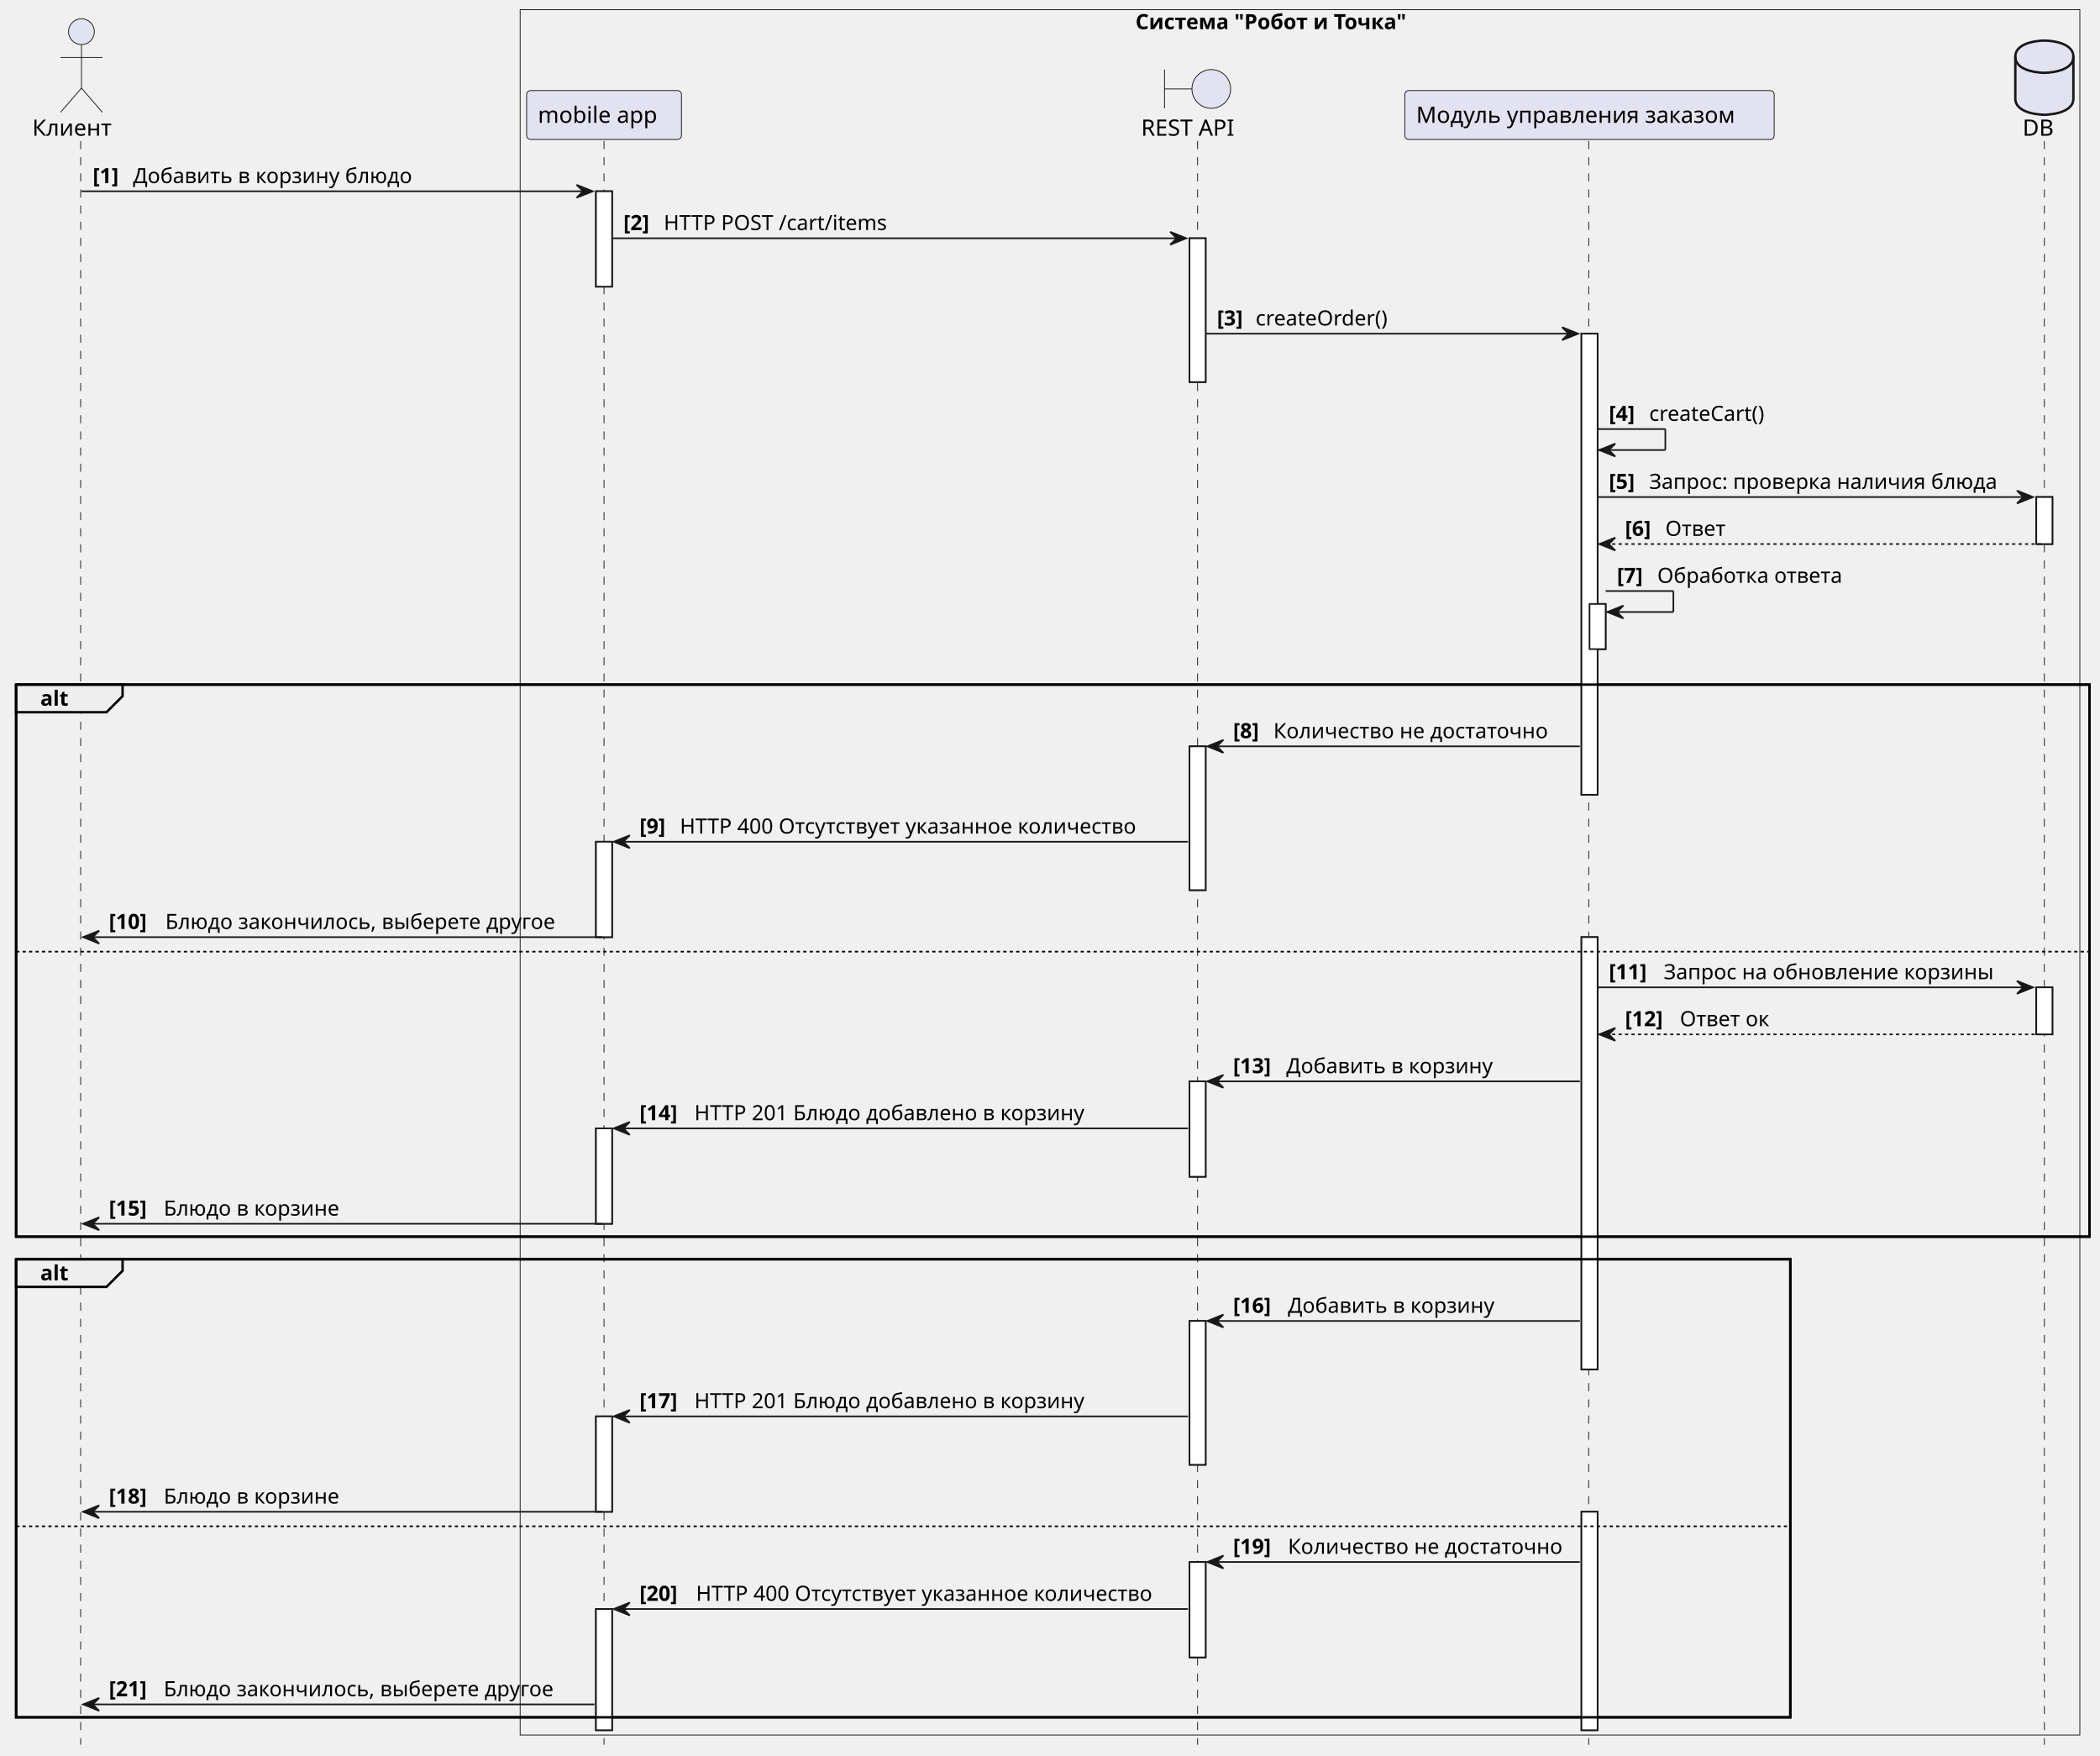
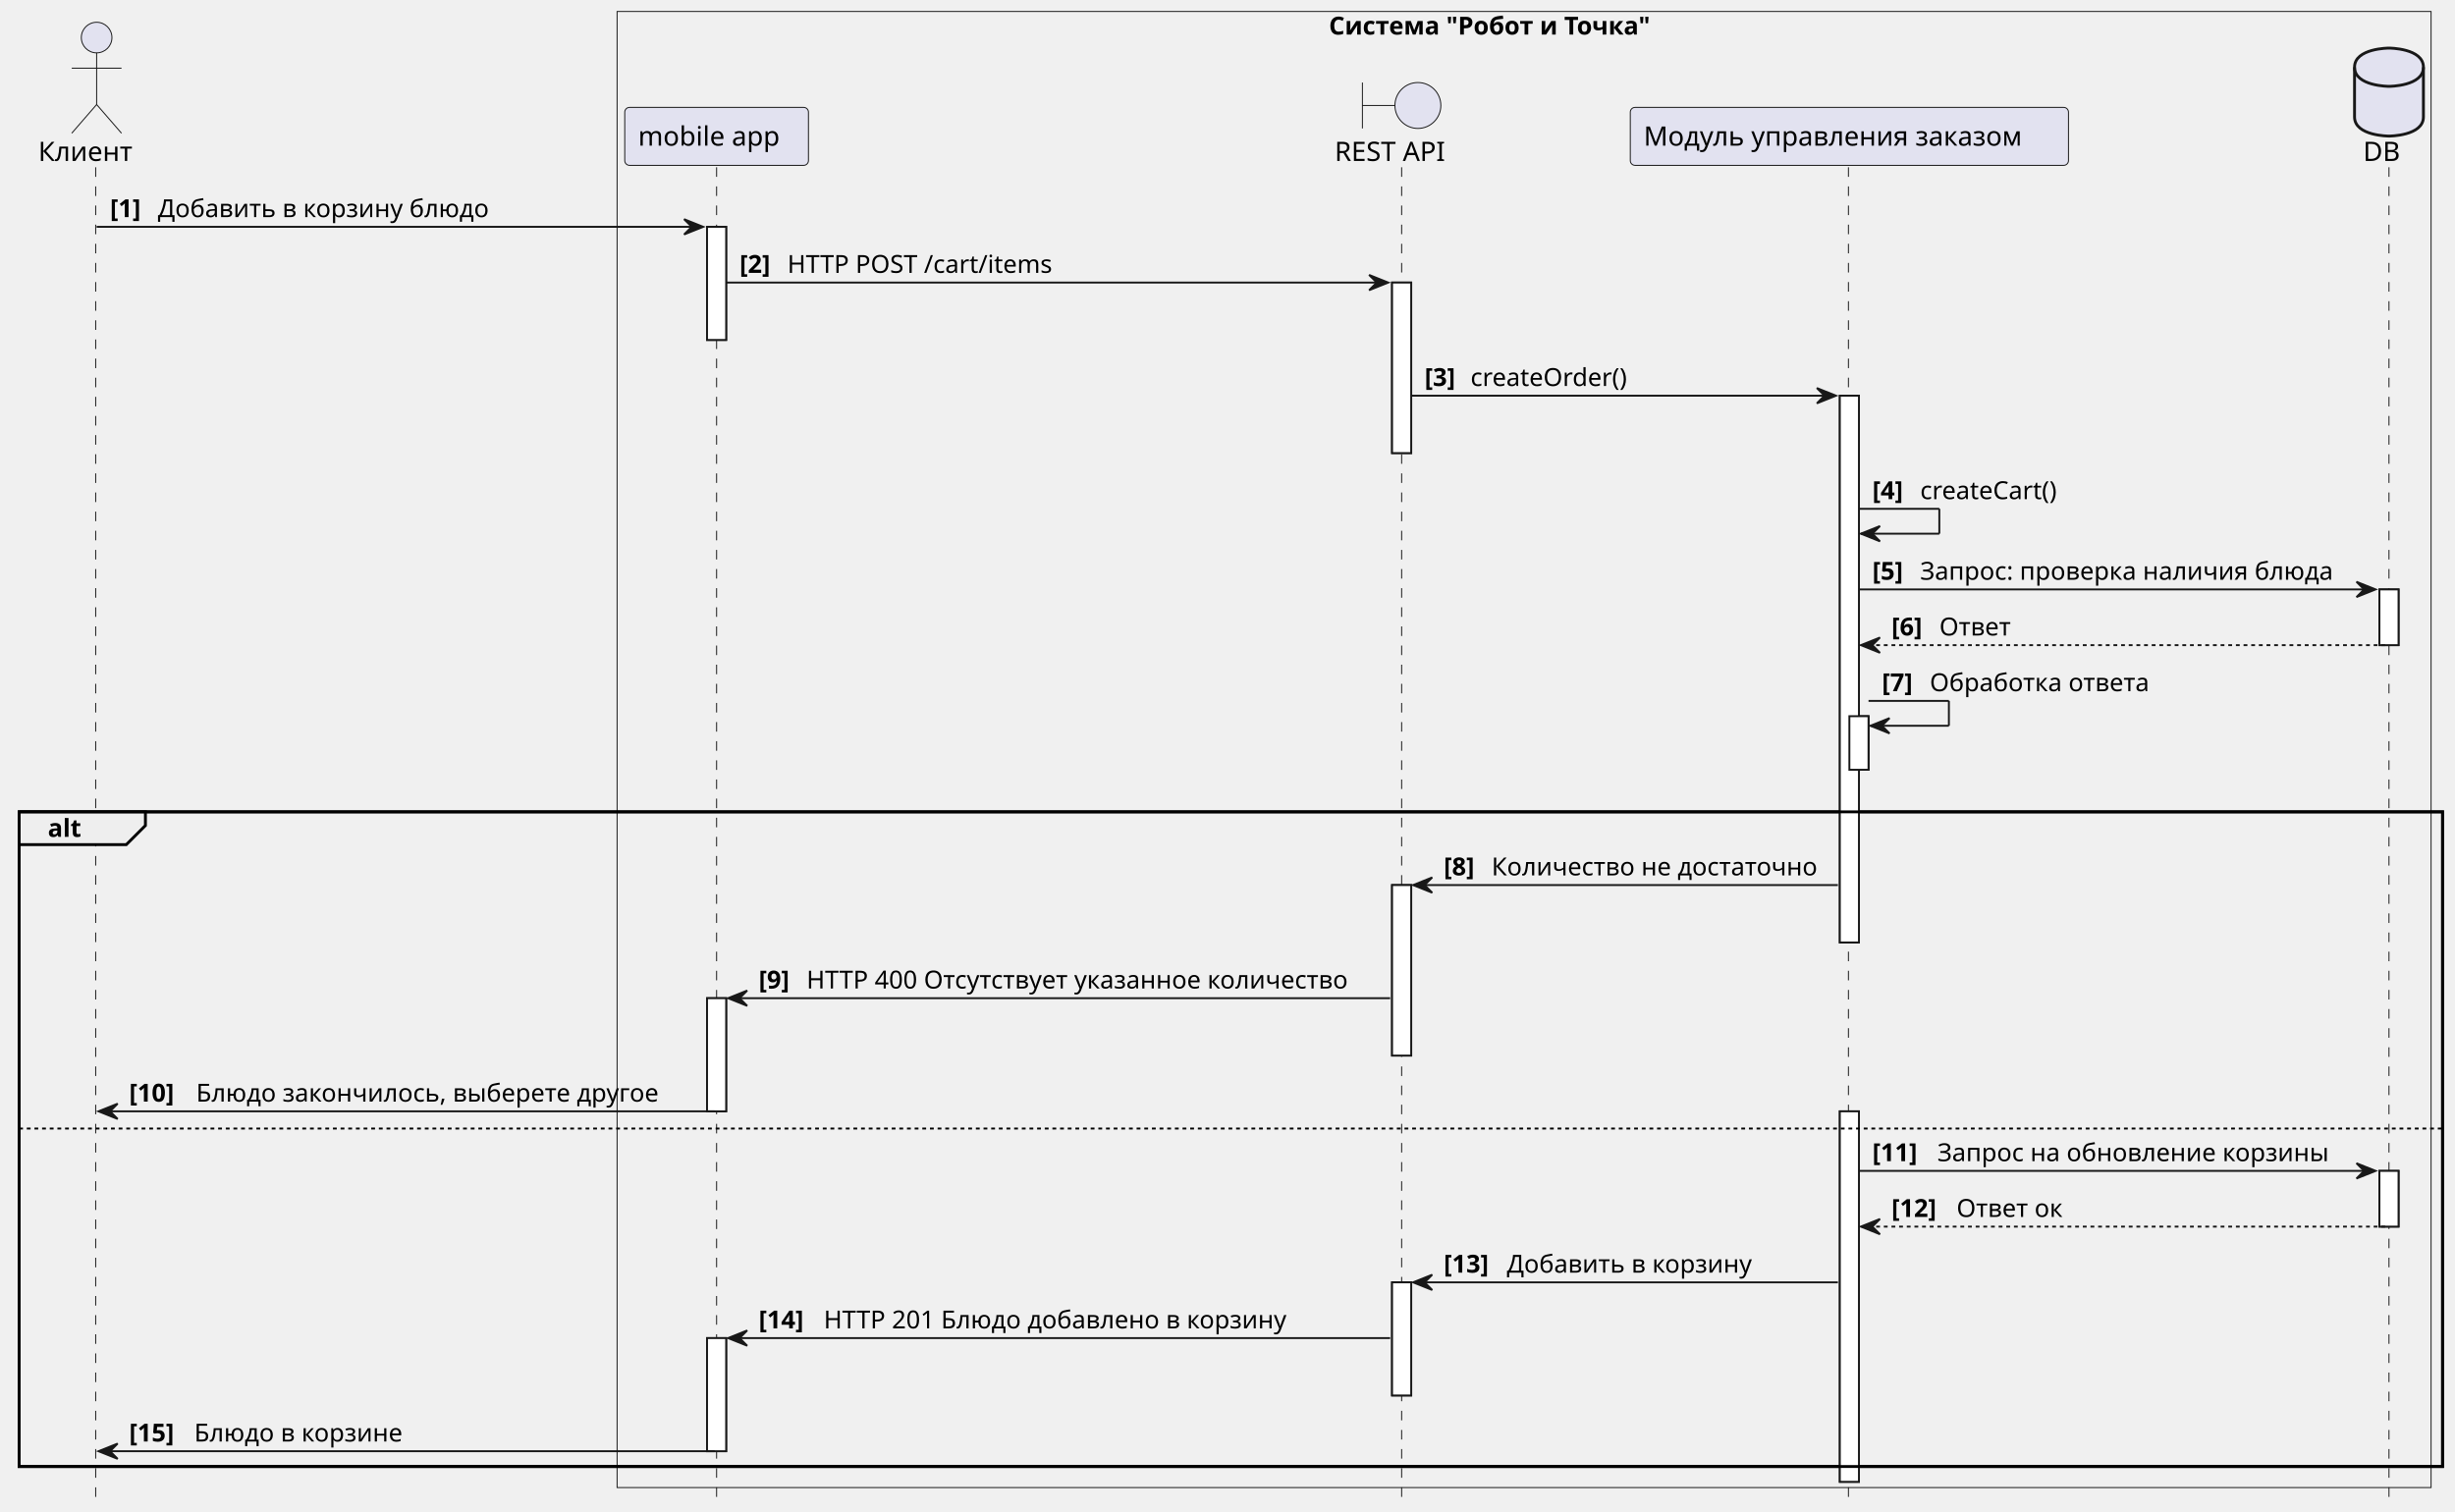
- <svg xmlns="http://www.w3.org/2000/svg" contentStyleType="text/css" height="1088px" preserveAspectRatio="none" style="width:1302px;height:1088px;background:#FFFFFF;" version="1.1" viewBox="0 0 1302 1088" width="1302px" zoomAndPan="magnify">
+ <svg xmlns="http://www.w3.org/2000/svg" contentStyleType="text/css" height="790px" preserveAspectRatio="none" style="width:1283px;height:790px;background:#FFFFFF;" version="1.1" viewBox="0 0 1283 790" width="1283px" zoomAndPan="magnify">
  <defs />
  <g>
-     <rect fill="none" height="1069.484" style="stroke:#181818;stroke-width:0.5;" width="967" x="322.5" y="6" />
-     <text fill="#000000" font-family="sans-serif" font-size="13" font-weight="bold" lengthAdjust="spacing" textLength="199" x="704" y="18.067">Система "Робот и Точка"</text>
+     <rect fill="none" height="771.555" style="stroke:#181818;stroke-width:0.5;" width="948" x="322.5" y="6" />
+     <text fill="#000000" font-family="sans-serif" font-size="13" font-weight="bold" lengthAdjust="spacing" textLength="199" x="694.5" y="18.067">Система "Робот и Точка"</text>
    <rect fill="#FFFFFF" height="59.133" style="stroke:#181818;stroke-width:1.0;" width="10" x="369.5" y="118.562" />
    <rect fill="#FFFFFF" height="59.133" style="stroke:#181818;stroke-width:1.0;" width="10" x="369.5" y="521.758" />
    <rect fill="#FFFFFF" height="59.133" style="stroke:#181818;stroke-width:1.0;" width="10" x="369.5" y="699.422" />
-     <rect fill="#FFFFFF" height="59.133" style="stroke:#181818;stroke-width:1.0;" width="10" x="369.5" y="877.953" />
-     <rect fill="#FFFFFF" height="75.133" style="stroke:#181818;stroke-width:1.0;" width="10" x="369.5" y="997.352" />
-     <rect fill="#FFFFFF" height="89.133" style="stroke:#181818;stroke-width:1.0;" width="10" x="737.5" y="147.695" />
-     <rect fill="#FFFFFF" height="89.133" style="stroke:#181818;stroke-width:1.0;" width="10" x="737.5" y="462.625" />
-     <rect fill="#FFFFFF" height="59.133" style="stroke:#181818;stroke-width:1.0;" width="10" x="737.5" y="670.289" />
-     <rect fill="#FFFFFF" height="89.133" style="stroke:#181818;stroke-width:1.0;" width="10" x="737.5" y="818.82" />
-     <rect fill="#FFFFFF" height="59.133" style="stroke:#181818;stroke-width:1.0;" width="10" x="737.5" y="968.219" />
-     <rect fill="#FFFFFF" height="285.797" style="stroke:#181818;stroke-width:1.0;" width="10" x="980.5" y="206.828" />
-     <rect fill="#FFFFFF" height="28" style="stroke:#181818;stroke-width:1.0;" width="10" x="985.5" y="374.359" />
-     <rect fill="#FFFFFF" height="267.93" style="stroke:#181818;stroke-width:1.0;" width="10" x="980.5" y="580.891" />
-     <rect fill="#FFFFFF" height="135.398" style="stroke:#181818;stroke-width:1.0;" width="10" x="980.5" y="937.086" />
-     <rect fill="#FFFFFF" height="29.133" style="stroke:#181818;stroke-width:1.0;" width="10" x="1262.5" y="308.094" />
-     <rect fill="#FFFFFF" height="29.133" style="stroke:#181818;stroke-width:1.0;" width="10" x="1262.5" y="612.023" />
-     <rect fill="none" height="342.195" style="stroke:#000000;stroke-width:1.5;" width="1285.5" x="10" y="424.359" />
-     <rect fill="none" height="283.93" style="stroke:#000000;stroke-width:1.5;" width="1100" x="10" y="780.555" />
-     <line style="stroke:#181818;stroke-width:0.5;stroke-dasharray:5.0,5.0;" x1="50" x2="50" y1="87.43" y2="1081.484" />
-     <line style="stroke:#181818;stroke-width:0.5;stroke-dasharray:5.0,5.0;" x1="374.5" x2="374.5" y1="87.43" y2="1081.484" />
-     <line style="stroke:#181818;stroke-width:0.5;stroke-dasharray:5.0,5.0;" x1="742.5" x2="742.5" y1="87.43" y2="1081.484" />
-     <line style="stroke:#181818;stroke-width:0.5;stroke-dasharray:5.0,5.0;" x1="985" x2="985" y1="87.43" y2="1081.484" />
-     <line style="stroke:#181818;stroke-width:0.5;stroke-dasharray:5.0,5.0;" x1="1267.5" x2="1267.5" y1="87.43" y2="1081.484" />
+     <rect fill="#FFFFFF" height="89.133" style="stroke:#181818;stroke-width:1.0;" width="10" x="727.5" y="147.695" />
+     <rect fill="#FFFFFF" height="89.133" style="stroke:#181818;stroke-width:1.0;" width="10" x="727.5" y="462.625" />
+     <rect fill="#FFFFFF" height="59.133" style="stroke:#181818;stroke-width:1.0;" width="10" x="727.5" y="670.289" />
+     <rect fill="#FFFFFF" height="285.797" style="stroke:#181818;stroke-width:1.0;" width="10" x="961.5" y="206.828" />
+     <rect fill="#FFFFFF" height="28" style="stroke:#181818;stroke-width:1.0;" width="10" x="966.5" y="374.359" />
+     <rect fill="#FFFFFF" height="193.664" style="stroke:#181818;stroke-width:1.0;" width="10" x="961.5" y="580.891" />
+     <rect fill="#FFFFFF" height="29.133" style="stroke:#181818;stroke-width:1.0;" width="10" x="1243.5" y="308.094" />
+     <rect fill="#FFFFFF" height="29.133" style="stroke:#181818;stroke-width:1.0;" width="10" x="1243.5" y="612.023" />
+     <rect fill="none" height="342.195" style="stroke:#000000;stroke-width:1.5;" width="1266.5" x="10" y="424.359" />
+     <line style="stroke:#181818;stroke-width:0.5;stroke-dasharray:5.0,5.0;" x1="50" x2="50" y1="87.43" y2="783.555" />
+     <line style="stroke:#181818;stroke-width:0.5;stroke-dasharray:5.0,5.0;" x1="374.5" x2="374.5" y1="87.43" y2="783.555" />
+     <line style="stroke:#181818;stroke-width:0.5;stroke-dasharray:5.0,5.0;" x1="732.5" x2="732.5" y1="87.43" y2="783.555" />
+     <line style="stroke:#181818;stroke-width:0.5;stroke-dasharray:5.0,5.0;" x1="966" x2="966" y1="87.43" y2="783.555" />
+     <line style="stroke:#181818;stroke-width:0.5;stroke-dasharray:5.0,5.0;" x1="1248.5" x2="1248.5" y1="87.43" y2="783.555" />
    <text fill="#000000" font-family="sans-serif" font-size="14" lengthAdjust="spacing" textLength="55" x="20" y="84.128">Клиент</text>
    <ellipse cx="50.5" cy="19.633" fill="#E2E2F0" rx="8" ry="8" style="stroke:#181818;stroke-width:0.5;" />
    <path d="M50.5,27.633 L50.5,54.633 M37.5,35.633 L63.5,35.633 M50.5,54.633 L37.5,69.633 M50.5,54.633 L63.5,69.633 " fill="none" style="stroke:#181818;stroke-width:0.5;" />
    <rect fill="#E2E2F0" height="30.297" rx="2.5" ry="2.5" style="stroke:#181818;stroke-width:0.5;" width="96" x="326.5" y="56.133" />
    <text fill="#000000" font-family="sans-serif" font-size="14" lengthAdjust="spacing" textLength="82" x="333.5" y="76.128">mobile app</text>
-     <text fill="#000000" font-family="sans-serif" font-size="14" lengthAdjust="spacing" textLength="64" x="707.5" y="84.128">REST API</text>
-     <path d="M722,43.133 L722,67.133 M722,55.133 L739,55.133 " fill="none" style="stroke:#181818;stroke-width:0.5;" />
-     <ellipse cx="751" cy="55.133" fill="#E2E2F0" rx="12" ry="12" style="stroke:#181818;stroke-width:0.5;" />
-     <rect fill="#E2E2F0" height="30.297" rx="2.5" ry="2.5" style="stroke:#181818;stroke-width:0.5;" width="229" x="871" y="56.133" />
-     <text fill="#000000" font-family="sans-serif" font-size="14" lengthAdjust="spacing" textLength="215" x="878" y="76.128">Модуль управления заказом</text>
-     <text fill="#000000" font-family="sans-serif" font-size="14" lengthAdjust="spacing" textLength="21" x="1254" y="84.128">DB</text>
-     <path d="M1249.5,35.133 C1249.5,25.133 1267.5,25.133 1267.5,25.133 C1267.5,25.133 1285.5,25.133 1285.5,35.133 L1285.5,61.133 C1285.5,71.133 1267.5,71.133 1267.5,71.133 C1267.5,71.133 1249.5,71.133 1249.5,61.133 L1249.5,35.133 " fill="#E2E2F0" style="stroke:#181818;stroke-width:1.5;" />
-     <path d="M1249.5,35.133 C1249.5,45.133 1267.5,45.133 1267.5,45.133 C1267.5,45.133 1285.5,45.133 1285.5,35.133 " fill="none" style="stroke:#181818;stroke-width:1.5;" />
+     <text fill="#000000" font-family="sans-serif" font-size="14" lengthAdjust="spacing" textLength="64" x="697.5" y="84.128">REST API</text>
+     <path d="M712,43.133 L712,67.133 M712,55.133 L729,55.133 " fill="none" style="stroke:#181818;stroke-width:0.5;" />
+     <ellipse cx="741" cy="55.133" fill="#E2E2F0" rx="12" ry="12" style="stroke:#181818;stroke-width:0.5;" />
+     <rect fill="#E2E2F0" height="30.297" rx="2.5" ry="2.5" style="stroke:#181818;stroke-width:0.5;" width="229" x="852" y="56.133" />
+     <text fill="#000000" font-family="sans-serif" font-size="14" lengthAdjust="spacing" textLength="215" x="859" y="76.128">Модуль управления заказом</text>
+     <text fill="#000000" font-family="sans-serif" font-size="14" lengthAdjust="spacing" textLength="21" x="1235" y="84.128">DB</text>
+     <path d="M1230.5,35.133 C1230.5,25.133 1248.5,25.133 1248.5,25.133 C1248.5,25.133 1266.5,25.133 1266.5,35.133 L1266.5,61.133 C1266.5,71.133 1248.5,71.133 1248.5,71.133 C1248.5,71.133 1230.5,71.133 1230.5,61.133 L1230.5,35.133 " fill="#E2E2F0" style="stroke:#181818;stroke-width:1.5;" />
+     <path d="M1230.5,35.133 C1230.5,45.133 1248.5,45.133 1248.5,45.133 C1248.5,45.133 1266.5,45.133 1266.5,35.133 " fill="none" style="stroke:#181818;stroke-width:1.5;" />
    <rect fill="#FFFFFF" height="59.133" style="stroke:#181818;stroke-width:1.0;" width="10" x="369.5" y="118.562" />
    <rect fill="#FFFFFF" height="59.133" style="stroke:#181818;stroke-width:1.0;" width="10" x="369.5" y="521.758" />
    <rect fill="#FFFFFF" height="59.133" style="stroke:#181818;stroke-width:1.0;" width="10" x="369.5" y="699.422" />
-     <rect fill="#FFFFFF" height="59.133" style="stroke:#181818;stroke-width:1.0;" width="10" x="369.5" y="877.953" />
-     <rect fill="#FFFFFF" height="75.133" style="stroke:#181818;stroke-width:1.0;" width="10" x="369.5" y="997.352" />
-     <rect fill="#FFFFFF" height="89.133" style="stroke:#181818;stroke-width:1.0;" width="10" x="737.5" y="147.695" />
-     <rect fill="#FFFFFF" height="89.133" style="stroke:#181818;stroke-width:1.0;" width="10" x="737.5" y="462.625" />
-     <rect fill="#FFFFFF" height="59.133" style="stroke:#181818;stroke-width:1.0;" width="10" x="737.5" y="670.289" />
-     <rect fill="#FFFFFF" height="89.133" style="stroke:#181818;stroke-width:1.0;" width="10" x="737.5" y="818.82" />
-     <rect fill="#FFFFFF" height="59.133" style="stroke:#181818;stroke-width:1.0;" width="10" x="737.5" y="968.219" />
-     <rect fill="#FFFFFF" height="285.797" style="stroke:#181818;stroke-width:1.0;" width="10" x="980.5" y="206.828" />
-     <rect fill="#FFFFFF" height="28" style="stroke:#181818;stroke-width:1.0;" width="10" x="985.5" y="374.359" />
-     <rect fill="#FFFFFF" height="267.93" style="stroke:#181818;stroke-width:1.0;" width="10" x="980.5" y="580.891" />
-     <rect fill="#FFFFFF" height="135.398" style="stroke:#181818;stroke-width:1.0;" width="10" x="980.5" y="937.086" />
-     <rect fill="#FFFFFF" height="29.133" style="stroke:#181818;stroke-width:1.0;" width="10" x="1262.5" y="308.094" />
-     <rect fill="#FFFFFF" height="29.133" style="stroke:#181818;stroke-width:1.0;" width="10" x="1262.5" y="612.023" />
+     <rect fill="#FFFFFF" height="89.133" style="stroke:#181818;stroke-width:1.0;" width="10" x="727.5" y="147.695" />
+     <rect fill="#FFFFFF" height="89.133" style="stroke:#181818;stroke-width:1.0;" width="10" x="727.5" y="462.625" />
+     <rect fill="#FFFFFF" height="59.133" style="stroke:#181818;stroke-width:1.0;" width="10" x="727.5" y="670.289" />
+     <rect fill="#FFFFFF" height="285.797" style="stroke:#181818;stroke-width:1.0;" width="10" x="961.5" y="206.828" />
+     <rect fill="#FFFFFF" height="28" style="stroke:#181818;stroke-width:1.0;" width="10" x="966.5" y="374.359" />
+     <rect fill="#FFFFFF" height="193.664" style="stroke:#181818;stroke-width:1.0;" width="10" x="961.5" y="580.891" />
+     <rect fill="#FFFFFF" height="29.133" style="stroke:#181818;stroke-width:1.0;" width="10" x="1243.5" y="308.094" />
+     <rect fill="#FFFFFF" height="29.133" style="stroke:#181818;stroke-width:1.0;" width="10" x="1243.5" y="612.023" />
    <polygon fill="#181818" points="357.5,114.562,367.5,118.562,357.5,122.562,361.5,118.562" style="stroke:#181818;stroke-width:1.0;" />
    <line style="stroke:#181818;stroke-width:1.0;" x1="50.5" x2="363.5" y1="118.562" y2="118.562" />
    <text fill="#000000" font-family="sans-serif" font-size="13" font-weight="bold" lengthAdjust="spacing" textLength="21" x="57.5" y="113.497">[1]</text>
    <text fill="#000000" font-family="sans-serif" font-size="13" lengthAdjust="spacing" textLength="184" x="82.5" y="113.497">Добавить в корзину блюдо</text>
-     <polygon fill="#181818" points="725.5,143.695,735.5,147.695,725.5,151.695,729.5,147.695" style="stroke:#181818;stroke-width:1.0;" />
-     <line style="stroke:#181818;stroke-width:1.0;" x1="379.5" x2="731.5" y1="147.695" y2="147.695" />
+     <polygon fill="#181818" points="715.5,143.695,725.5,147.695,715.5,151.695,719.5,147.695" style="stroke:#181818;stroke-width:1.0;" />
+     <line style="stroke:#181818;stroke-width:1.0;" x1="379.5" x2="721.5" y1="147.695" y2="147.695" />
    <text fill="#000000" font-family="sans-serif" font-size="13" font-weight="bold" lengthAdjust="spacing" textLength="21" x="386.5" y="142.629">[2]</text>
    <text fill="#000000" font-family="sans-serif" font-size="13" lengthAdjust="spacing" textLength="144" x="411.5" y="142.629">HTTP POST /cart/items</text>
-     <polygon fill="#181818" points="968.5,202.828,978.5,206.828,968.5,210.828,972.5,206.828" style="stroke:#181818;stroke-width:1.0;" />
-     <line style="stroke:#181818;stroke-width:1.0;" x1="747.5" x2="974.5" y1="206.828" y2="206.828" />
-     <text fill="#000000" font-family="sans-serif" font-size="13" font-weight="bold" lengthAdjust="spacing" textLength="20" x="754.5" y="201.762">[3]</text>
-     <text fill="#000000" font-family="sans-serif" font-size="13" lengthAdjust="spacing" textLength="87" x="778.5" y="201.762">createOrder()</text>
-     <line style="stroke:#181818;stroke-width:1.0;" x1="990.5" x2="1032.5" y1="265.961" y2="265.961" />
-     <line style="stroke:#181818;stroke-width:1.0;" x1="1032.5" x2="1032.5" y1="265.961" y2="278.961" />
-     <line style="stroke:#181818;stroke-width:1.0;" x1="991.5" x2="1032.5" y1="278.961" y2="278.961" />
-     <polygon fill="#181818" points="1001.5,274.961,991.5,278.961,1001.5,282.961,997.5,278.961" style="stroke:#181818;stroke-width:1.0;" />
-     <text fill="#000000" font-family="sans-serif" font-size="13" font-weight="bold" lengthAdjust="spacing" textLength="21" x="997.5" y="260.895">[4]</text>
-     <text fill="#000000" font-family="sans-serif" font-size="13" lengthAdjust="spacing" textLength="78" x="1022.5" y="260.895">createCart()</text>
-     <polygon fill="#181818" points="1250.5,304.094,1260.5,308.094,1250.5,312.094,1254.5,308.094" style="stroke:#181818;stroke-width:1.0;" />
-     <line style="stroke:#181818;stroke-width:1.0;" x1="990.5" x2="1256.5" y1="308.094" y2="308.094" />
-     <text fill="#000000" font-family="sans-serif" font-size="13" font-weight="bold" lengthAdjust="spacing" textLength="21" x="997.5" y="303.028">[5]</text>
-     <text fill="#000000" font-family="sans-serif" font-size="13" lengthAdjust="spacing" textLength="228" x="1022.5" y="303.028">Запрос: проверка наличия блюда</text>
-     <polygon fill="#181818" points="1001.5,333.227,991.5,337.227,1001.5,341.227,997.5,337.227" style="stroke:#181818;stroke-width:1.0;" />
-     <line style="stroke:#181818;stroke-width:1.0;stroke-dasharray:2.0,2.0;" x1="995.5" x2="1266.5" y1="337.227" y2="337.227" />
-     <text fill="#000000" font-family="sans-serif" font-size="13" font-weight="bold" lengthAdjust="spacing" textLength="21" x="1007.5" y="332.161">[6]</text>
-     <text fill="#000000" font-family="sans-serif" font-size="13" lengthAdjust="spacing" textLength="39" x="1032.5" y="332.161">Ответ</text>
-     <line style="stroke:#181818;stroke-width:1.0;" x1="995.5" x2="1037.5" y1="366.359" y2="366.359" />
-     <line style="stroke:#181818;stroke-width:1.0;" x1="1037.5" x2="1037.5" y1="366.359" y2="379.359" />
-     <line style="stroke:#181818;stroke-width:1.0;" x1="996.5" x2="1037.5" y1="379.359" y2="379.359" />
-     <polygon fill="#181818" points="1006.5,375.359,996.5,379.359,1006.5,383.359,1002.5,379.359" style="stroke:#181818;stroke-width:1.0;" />
-     <text fill="#000000" font-family="sans-serif" font-size="13" font-weight="bold" lengthAdjust="spacing" textLength="21" x="1002.5" y="361.293">[7]</text>
-     <text fill="#000000" font-family="sans-serif" font-size="13" lengthAdjust="spacing" textLength="122" x="1027.5" y="361.293">Обработка ответа</text>
+     <polygon fill="#181818" points="949.5,202.828,959.5,206.828,949.5,210.828,953.5,206.828" style="stroke:#181818;stroke-width:1.0;" />
+     <line style="stroke:#181818;stroke-width:1.0;" x1="737.5" x2="955.5" y1="206.828" y2="206.828" />
+     <text fill="#000000" font-family="sans-serif" font-size="13" font-weight="bold" lengthAdjust="spacing" textLength="20" x="744.5" y="201.762">[3]</text>
+     <text fill="#000000" font-family="sans-serif" font-size="13" lengthAdjust="spacing" textLength="87" x="768.5" y="201.762">createOrder()</text>
+     <line style="stroke:#181818;stroke-width:1.0;" x1="971.5" x2="1013.5" y1="265.961" y2="265.961" />
+     <line style="stroke:#181818;stroke-width:1.0;" x1="1013.5" x2="1013.5" y1="265.961" y2="278.961" />
+     <line style="stroke:#181818;stroke-width:1.0;" x1="972.5" x2="1013.5" y1="278.961" y2="278.961" />
+     <polygon fill="#181818" points="982.5,274.961,972.5,278.961,982.5,282.961,978.5,278.961" style="stroke:#181818;stroke-width:1.0;" />
+     <text fill="#000000" font-family="sans-serif" font-size="13" font-weight="bold" lengthAdjust="spacing" textLength="21" x="978.5" y="260.895">[4]</text>
+     <text fill="#000000" font-family="sans-serif" font-size="13" lengthAdjust="spacing" textLength="78" x="1003.5" y="260.895">createCart()</text>
+     <polygon fill="#181818" points="1231.5,304.094,1241.5,308.094,1231.5,312.094,1235.5,308.094" style="stroke:#181818;stroke-width:1.0;" />
+     <line style="stroke:#181818;stroke-width:1.0;" x1="971.5" x2="1237.5" y1="308.094" y2="308.094" />
+     <text fill="#000000" font-family="sans-serif" font-size="13" font-weight="bold" lengthAdjust="spacing" textLength="21" x="978.5" y="303.028">[5]</text>
+     <text fill="#000000" font-family="sans-serif" font-size="13" lengthAdjust="spacing" textLength="228" x="1003.5" y="303.028">Запрос: проверка наличия блюда</text>
+     <polygon fill="#181818" points="982.5,333.227,972.5,337.227,982.5,341.227,978.5,337.227" style="stroke:#181818;stroke-width:1.0;" />
+     <line style="stroke:#181818;stroke-width:1.0;stroke-dasharray:2.0,2.0;" x1="976.5" x2="1247.5" y1="337.227" y2="337.227" />
+     <text fill="#000000" font-family="sans-serif" font-size="13" font-weight="bold" lengthAdjust="spacing" textLength="21" x="988.5" y="332.161">[6]</text>
+     <text fill="#000000" font-family="sans-serif" font-size="13" lengthAdjust="spacing" textLength="39" x="1013.5" y="332.161">Ответ</text>
+     <line style="stroke:#181818;stroke-width:1.0;" x1="976.5" x2="1018.5" y1="366.359" y2="366.359" />
+     <line style="stroke:#181818;stroke-width:1.0;" x1="1018.5" x2="1018.5" y1="366.359" y2="379.359" />
+     <line style="stroke:#181818;stroke-width:1.0;" x1="977.5" x2="1018.5" y1="379.359" y2="379.359" />
+     <polygon fill="#181818" points="987.5,375.359,977.5,379.359,987.5,383.359,983.5,379.359" style="stroke:#181818;stroke-width:1.0;" />
+     <text fill="#000000" font-family="sans-serif" font-size="13" font-weight="bold" lengthAdjust="spacing" textLength="21" x="983.5" y="361.293">[7]</text>
+     <text fill="#000000" font-family="sans-serif" font-size="13" lengthAdjust="spacing" textLength="122" x="1008.5" y="361.293">Обработка ответа</text>
    <path d="M10,424.359 L76,424.359 L76,431.492 L66,441.492 L10,441.492 L10,424.359 " fill="#EEEEEE" style="stroke:#000000;stroke-width:1.5;" />
-     <rect fill="none" height="342.195" style="stroke:#000000;stroke-width:1.5;" width="1285.5" x="10" y="424.359" />
+     <rect fill="none" height="342.195" style="stroke:#000000;stroke-width:1.5;" width="1266.5" x="10" y="424.359" />
    <text fill="#000000" font-family="sans-serif" font-size="13" font-weight="bold" lengthAdjust="spacing" textLength="21" x="25" y="437.426">alt</text>
-     <polygon fill="#181818" points="758.5,458.625,748.5,462.625,758.5,466.625,754.5,462.625" style="stroke:#181818;stroke-width:1.0;" />
-     <line style="stroke:#181818;stroke-width:1.0;" x1="752.5" x2="979.5" y1="462.625" y2="462.625" />
-     <text fill="#000000" font-family="sans-serif" font-size="13" font-weight="bold" lengthAdjust="spacing" textLength="21" x="764.5" y="457.559">[8]</text>
-     <text fill="#000000" font-family="sans-serif" font-size="13" lengthAdjust="spacing" textLength="180" x="789.5" y="457.559">Количество не достаточно</text>
+     <polygon fill="#181818" points="748.5,458.625,738.5,462.625,748.5,466.625,744.5,462.625" style="stroke:#181818;stroke-width:1.0;" />
+     <line style="stroke:#181818;stroke-width:1.0;" x1="742.5" x2="960.5" y1="462.625" y2="462.625" />
+     <text fill="#000000" font-family="sans-serif" font-size="13" font-weight="bold" lengthAdjust="spacing" textLength="21" x="754.5" y="457.559">[8]</text>
+     <text fill="#000000" font-family="sans-serif" font-size="13" lengthAdjust="spacing" textLength="180" x="779.5" y="457.559">Количество не достаточно</text>
    <polygon fill="#181818" points="390.5,517.758,380.5,521.758,390.5,525.758,386.5,521.758" style="stroke:#181818;stroke-width:1.0;" />
-     <line style="stroke:#181818;stroke-width:1.0;" x1="384.5" x2="736.5" y1="521.758" y2="521.758" />
+     <line style="stroke:#181818;stroke-width:1.0;" x1="384.5" x2="726.5" y1="521.758" y2="521.758" />
    <text fill="#000000" font-family="sans-serif" font-size="13" font-weight="bold" lengthAdjust="spacing" textLength="21" x="396.5" y="516.692">[9]</text>
    <text fill="#000000" font-family="sans-serif" font-size="13" lengthAdjust="spacing" textLength="304" x="421.5" y="516.692">HTTP 400 Отсутствует указанное количество</text>
    <polygon fill="#181818" points="61.5,576.891,51.5,580.891,61.5,584.891,57.5,580.891" style="stroke:#181818;stroke-width:1.0;" />
    <line style="stroke:#181818;stroke-width:1.0;" x1="55.5" x2="373.5" y1="580.891" y2="580.891" />
    <text fill="#000000" font-family="sans-serif" font-size="13" font-weight="bold" lengthAdjust="spacing" textLength="31" x="67.5" y="575.825">[10]</text>
    <text fill="#000000" font-family="sans-serif" font-size="13" lengthAdjust="spacing" textLength="260" x="102.5" y="575.825">Блюдо закончилось, выберете другое</text>
-     <line style="stroke:#000000;stroke-width:1.0;stroke-dasharray:2.0,2.0;" x1="10" x2="1295.5" y1="589.891" y2="589.891" />
-     <polygon fill="#181818" points="1250.5,608.023,1260.5,612.023,1250.5,616.023,1254.5,612.023" style="stroke:#181818;stroke-width:1.0;" />
-     <line style="stroke:#181818;stroke-width:1.0;" x1="990.5" x2="1256.5" y1="612.023" y2="612.023" />
-     <text fill="#000000" font-family="sans-serif" font-size="13" font-weight="bold" lengthAdjust="spacing" textLength="30" x="997.5" y="606.957">[11]</text>
-     <text fill="#000000" font-family="sans-serif" font-size="13" lengthAdjust="spacing" textLength="212" x="1031.5" y="606.957">Запрос на обновление корзины</text>
-     <polygon fill="#181818" points="1001.5,637.156,991.5,641.156,1001.5,645.156,997.5,641.156" style="stroke:#181818;stroke-width:1.0;" />
-     <line style="stroke:#181818;stroke-width:1.0;stroke-dasharray:2.0,2.0;" x1="995.5" x2="1266.5" y1="641.156" y2="641.156" />
-     <text fill="#000000" font-family="sans-serif" font-size="13" font-weight="bold" lengthAdjust="spacing" textLength="30" x="1007.5" y="636.09">[12]</text>
-     <text fill="#000000" font-family="sans-serif" font-size="13" lengthAdjust="spacing" textLength="59" x="1041.5" y="636.09">Ответ ок</text>
-     <polygon fill="#181818" points="758.5,666.289,748.5,670.289,758.5,674.289,754.5,670.289" style="stroke:#181818;stroke-width:1.0;" />
-     <line style="stroke:#181818;stroke-width:1.0;" x1="752.5" x2="979.5" y1="670.289" y2="670.289" />
-     <text fill="#000000" font-family="sans-serif" font-size="13" font-weight="bold" lengthAdjust="spacing" textLength="29" x="764.5" y="665.223">[13]</text>
-     <text fill="#000000" font-family="sans-serif" font-size="13" lengthAdjust="spacing" textLength="134" x="797.5" y="665.223">Добавить в корзину</text>
+     <line style="stroke:#000000;stroke-width:1.0;stroke-dasharray:2.0,2.0;" x1="10" x2="1276.5" y1="589.891" y2="589.891" />
+     <polygon fill="#181818" points="1231.5,608.023,1241.5,612.023,1231.5,616.023,1235.5,612.023" style="stroke:#181818;stroke-width:1.0;" />
+     <line style="stroke:#181818;stroke-width:1.0;" x1="971.5" x2="1237.5" y1="612.023" y2="612.023" />
+     <text fill="#000000" font-family="sans-serif" font-size="13" font-weight="bold" lengthAdjust="spacing" textLength="30" x="978.5" y="606.957">[11]</text>
+     <text fill="#000000" font-family="sans-serif" font-size="13" lengthAdjust="spacing" textLength="212" x="1012.5" y="606.957">Запрос на обновление корзины</text>
+     <polygon fill="#181818" points="982.5,637.156,972.5,641.156,982.5,645.156,978.5,641.156" style="stroke:#181818;stroke-width:1.0;" />
+     <line style="stroke:#181818;stroke-width:1.0;stroke-dasharray:2.0,2.0;" x1="976.5" x2="1247.5" y1="641.156" y2="641.156" />
+     <text fill="#000000" font-family="sans-serif" font-size="13" font-weight="bold" lengthAdjust="spacing" textLength="30" x="988.5" y="636.09">[12]</text>
+     <text fill="#000000" font-family="sans-serif" font-size="13" lengthAdjust="spacing" textLength="59" x="1022.5" y="636.09">Ответ ок</text>
+     <polygon fill="#181818" points="748.5,666.289,738.5,670.289,748.5,674.289,744.5,670.289" style="stroke:#181818;stroke-width:1.0;" />
+     <line style="stroke:#181818;stroke-width:1.0;" x1="742.5" x2="960.5" y1="670.289" y2="670.289" />
+     <text fill="#000000" font-family="sans-serif" font-size="13" font-weight="bold" lengthAdjust="spacing" textLength="29" x="754.5" y="665.223">[13]</text>
+     <text fill="#000000" font-family="sans-serif" font-size="13" lengthAdjust="spacing" textLength="134" x="787.5" y="665.223">Добавить в корзину</text>
    <polygon fill="#181818" points="390.5,695.422,380.5,699.422,390.5,703.422,386.5,699.422" style="stroke:#181818;stroke-width:1.0;" />
-     <line style="stroke:#181818;stroke-width:1.0;" x1="384.5" x2="736.5" y1="699.422" y2="699.422" />
+     <line style="stroke:#181818;stroke-width:1.0;" x1="384.5" x2="726.5" y1="699.422" y2="699.422" />
    <text fill="#000000" font-family="sans-serif" font-size="13" font-weight="bold" lengthAdjust="spacing" textLength="30" x="396.5" y="694.356">[14]</text>
    <text fill="#000000" font-family="sans-serif" font-size="13" lengthAdjust="spacing" textLength="259" x="430.5" y="694.356">HTTP 201 Блюдо добавлено в корзину</text>
    <polygon fill="#181818" points="61.5,754.555,51.5,758.555,61.5,762.555,57.5,758.555" style="stroke:#181818;stroke-width:1.0;" />
    <line style="stroke:#181818;stroke-width:1.0;" x1="55.5" x2="373.5" y1="758.555" y2="758.555" />
    <text fill="#000000" font-family="sans-serif" font-size="13" font-weight="bold" lengthAdjust="spacing" textLength="30" x="67.5" y="753.489">[15]</text>
    <text fill="#000000" font-family="sans-serif" font-size="13" lengthAdjust="spacing" textLength="116" x="101.5" y="753.489">Блюдо в корзине</text>
-     <path d="M10,780.555 L76,780.555 L76,787.688 L66,797.688 L10,797.688 L10,780.555 " fill="#EEEEEE" style="stroke:#000000;stroke-width:1.5;" />
-     <rect fill="none" height="283.93" style="stroke:#000000;stroke-width:1.5;" width="1100" x="10" y="780.555" />
-     <text fill="#000000" font-family="sans-serif" font-size="13" font-weight="bold" lengthAdjust="spacing" textLength="21" x="25" y="793.622">alt</text>
-     <polygon fill="#181818" points="758.5,814.82,748.5,818.82,758.5,822.82,754.5,818.82" style="stroke:#181818;stroke-width:1.0;" />
-     <line style="stroke:#181818;stroke-width:1.0;" x1="752.5" x2="979.5" y1="818.82" y2="818.82" />
-     <text fill="#000000" font-family="sans-serif" font-size="13" font-weight="bold" lengthAdjust="spacing" textLength="30" x="764.5" y="813.754">[16]</text>
-     <text fill="#000000" font-family="sans-serif" font-size="13" lengthAdjust="spacing" textLength="134" x="798.5" y="813.754">Добавить в корзину</text>
-     <polygon fill="#181818" points="390.5,873.953,380.5,877.953,390.5,881.953,386.5,877.953" style="stroke:#181818;stroke-width:1.0;" />
-     <line style="stroke:#181818;stroke-width:1.0;" x1="384.5" x2="736.5" y1="877.953" y2="877.953" />
-     <text fill="#000000" font-family="sans-serif" font-size="13" font-weight="bold" lengthAdjust="spacing" textLength="30" x="396.5" y="872.887">[17]</text>
-     <text fill="#000000" font-family="sans-serif" font-size="13" lengthAdjust="spacing" textLength="259" x="430.5" y="872.887">HTTP 201 Блюдо добавлено в корзину</text>
-     <polygon fill="#181818" points="61.5,933.086,51.5,937.086,61.5,941.086,57.5,937.086" style="stroke:#181818;stroke-width:1.0;" />
-     <line style="stroke:#181818;stroke-width:1.0;" x1="55.5" x2="373.5" y1="937.086" y2="937.086" />
-     <text fill="#000000" font-family="sans-serif" font-size="13" font-weight="bold" lengthAdjust="spacing" textLength="30" x="67.5" y="932.02">[18]</text>
-     <text fill="#000000" font-family="sans-serif" font-size="13" lengthAdjust="spacing" textLength="116" x="101.5" y="932.02">Блюдо в корзине</text>
-     <line style="stroke:#000000;stroke-width:1.0;stroke-dasharray:2.0,2.0;" x1="10" x2="1110" y1="946.086" y2="946.086" />
-     <polygon fill="#181818" points="758.5,964.219,748.5,968.219,758.5,972.219,754.5,968.219" style="stroke:#181818;stroke-width:1.0;" />
-     <line style="stroke:#181818;stroke-width:1.0;" x1="752.5" x2="979.5" y1="968.219" y2="968.219" />
-     <text fill="#000000" font-family="sans-serif" font-size="13" font-weight="bold" lengthAdjust="spacing" textLength="30" x="764.5" y="963.153">[19]</text>
-     <text fill="#000000" font-family="sans-serif" font-size="13" lengthAdjust="spacing" textLength="180" x="798.5" y="963.153">Количество не достаточно</text>
-     <polygon fill="#181818" points="390.5,993.352,380.5,997.352,390.5,1001.352,386.5,997.352" style="stroke:#181818;stroke-width:1.0;" />
-     <line style="stroke:#181818;stroke-width:1.0;" x1="384.5" x2="736.5" y1="997.352" y2="997.352" />
-     <text fill="#000000" font-family="sans-serif" font-size="13" font-weight="bold" lengthAdjust="spacing" textLength="31" x="396.5" y="992.286">[20]</text>
-     <text fill="#000000" font-family="sans-serif" font-size="13" lengthAdjust="spacing" textLength="304" x="431.5" y="992.286">HTTP 400 Отсутствует указанное количество</text>
-     <polygon fill="#181818" points="61.5,1052.484,51.5,1056.484,61.5,1060.484,57.5,1056.484" style="stroke:#181818;stroke-width:1.0;" />
-     <line style="stroke:#181818;stroke-width:1.0;" x1="55.5" x2="368.5" y1="1056.484" y2="1056.484" />
-     <text fill="#000000" font-family="sans-serif" font-size="13" font-weight="bold" lengthAdjust="spacing" textLength="30" x="67.5" y="1051.418">[21]</text>
-     <text fill="#000000" font-family="sans-serif" font-size="13" lengthAdjust="spacing" textLength="260" x="101.5" y="1051.418">Блюдо закончилось, выберете другое</text>
  </g>
</svg>
